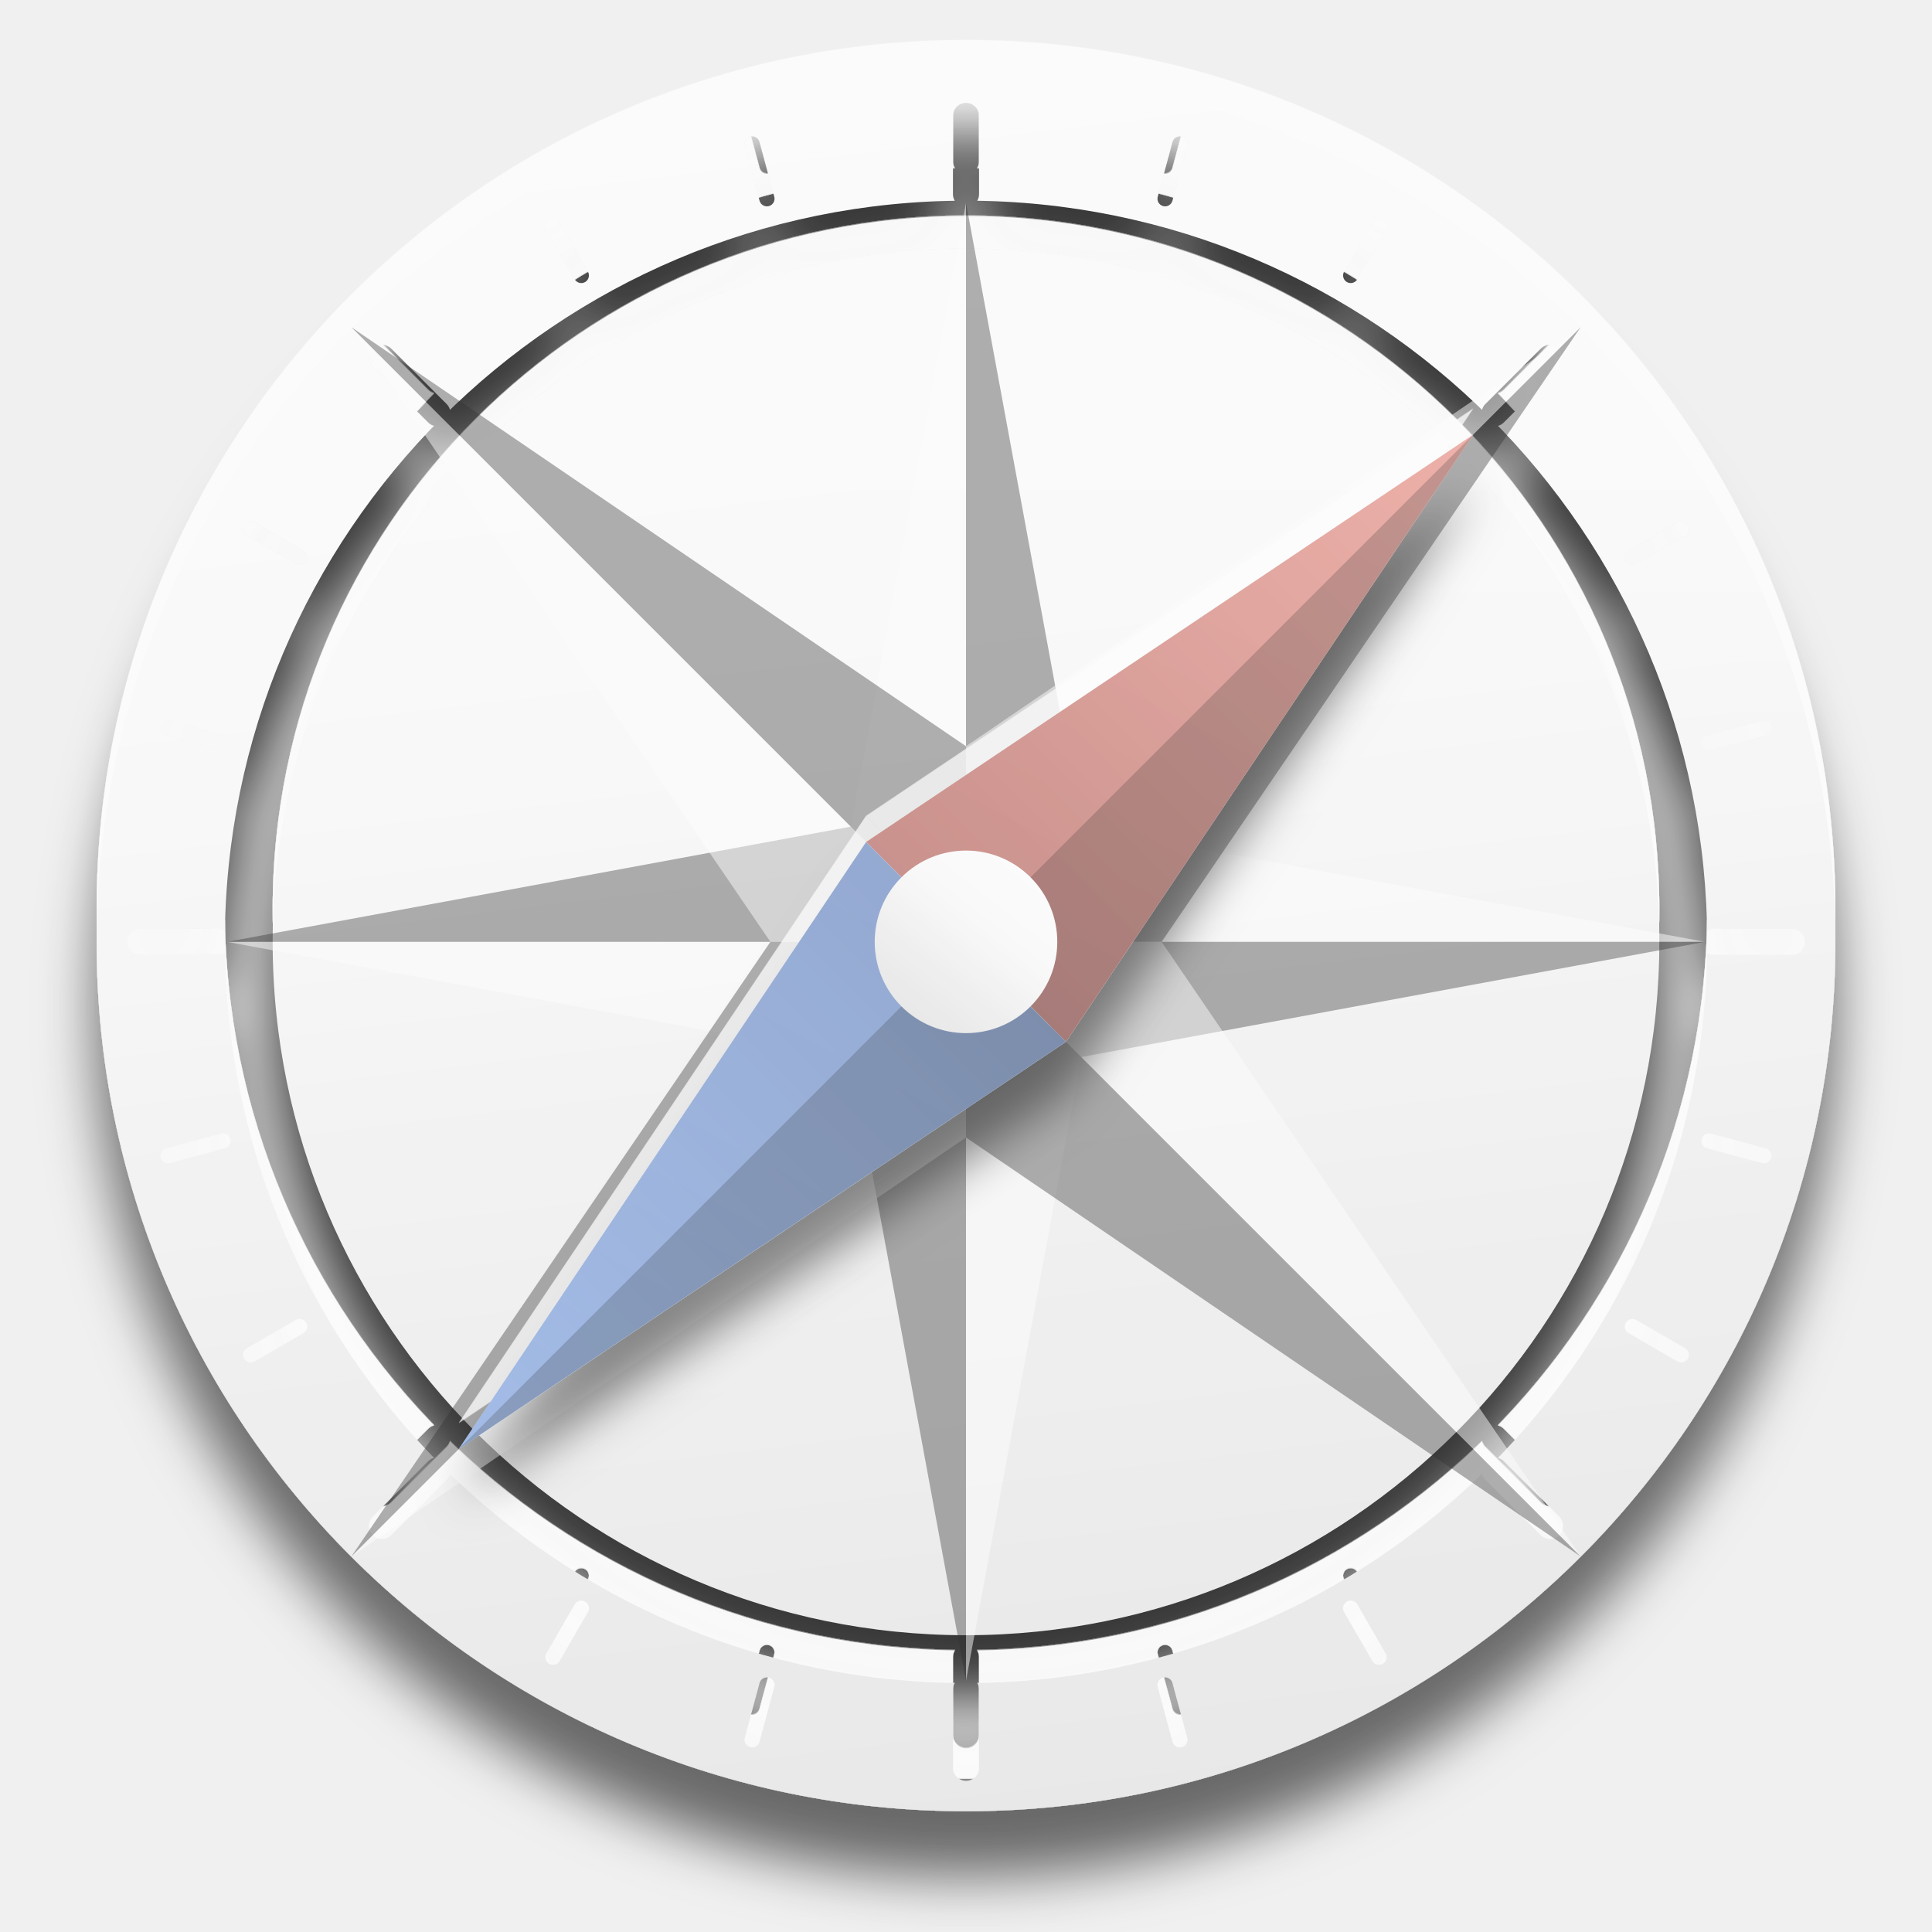
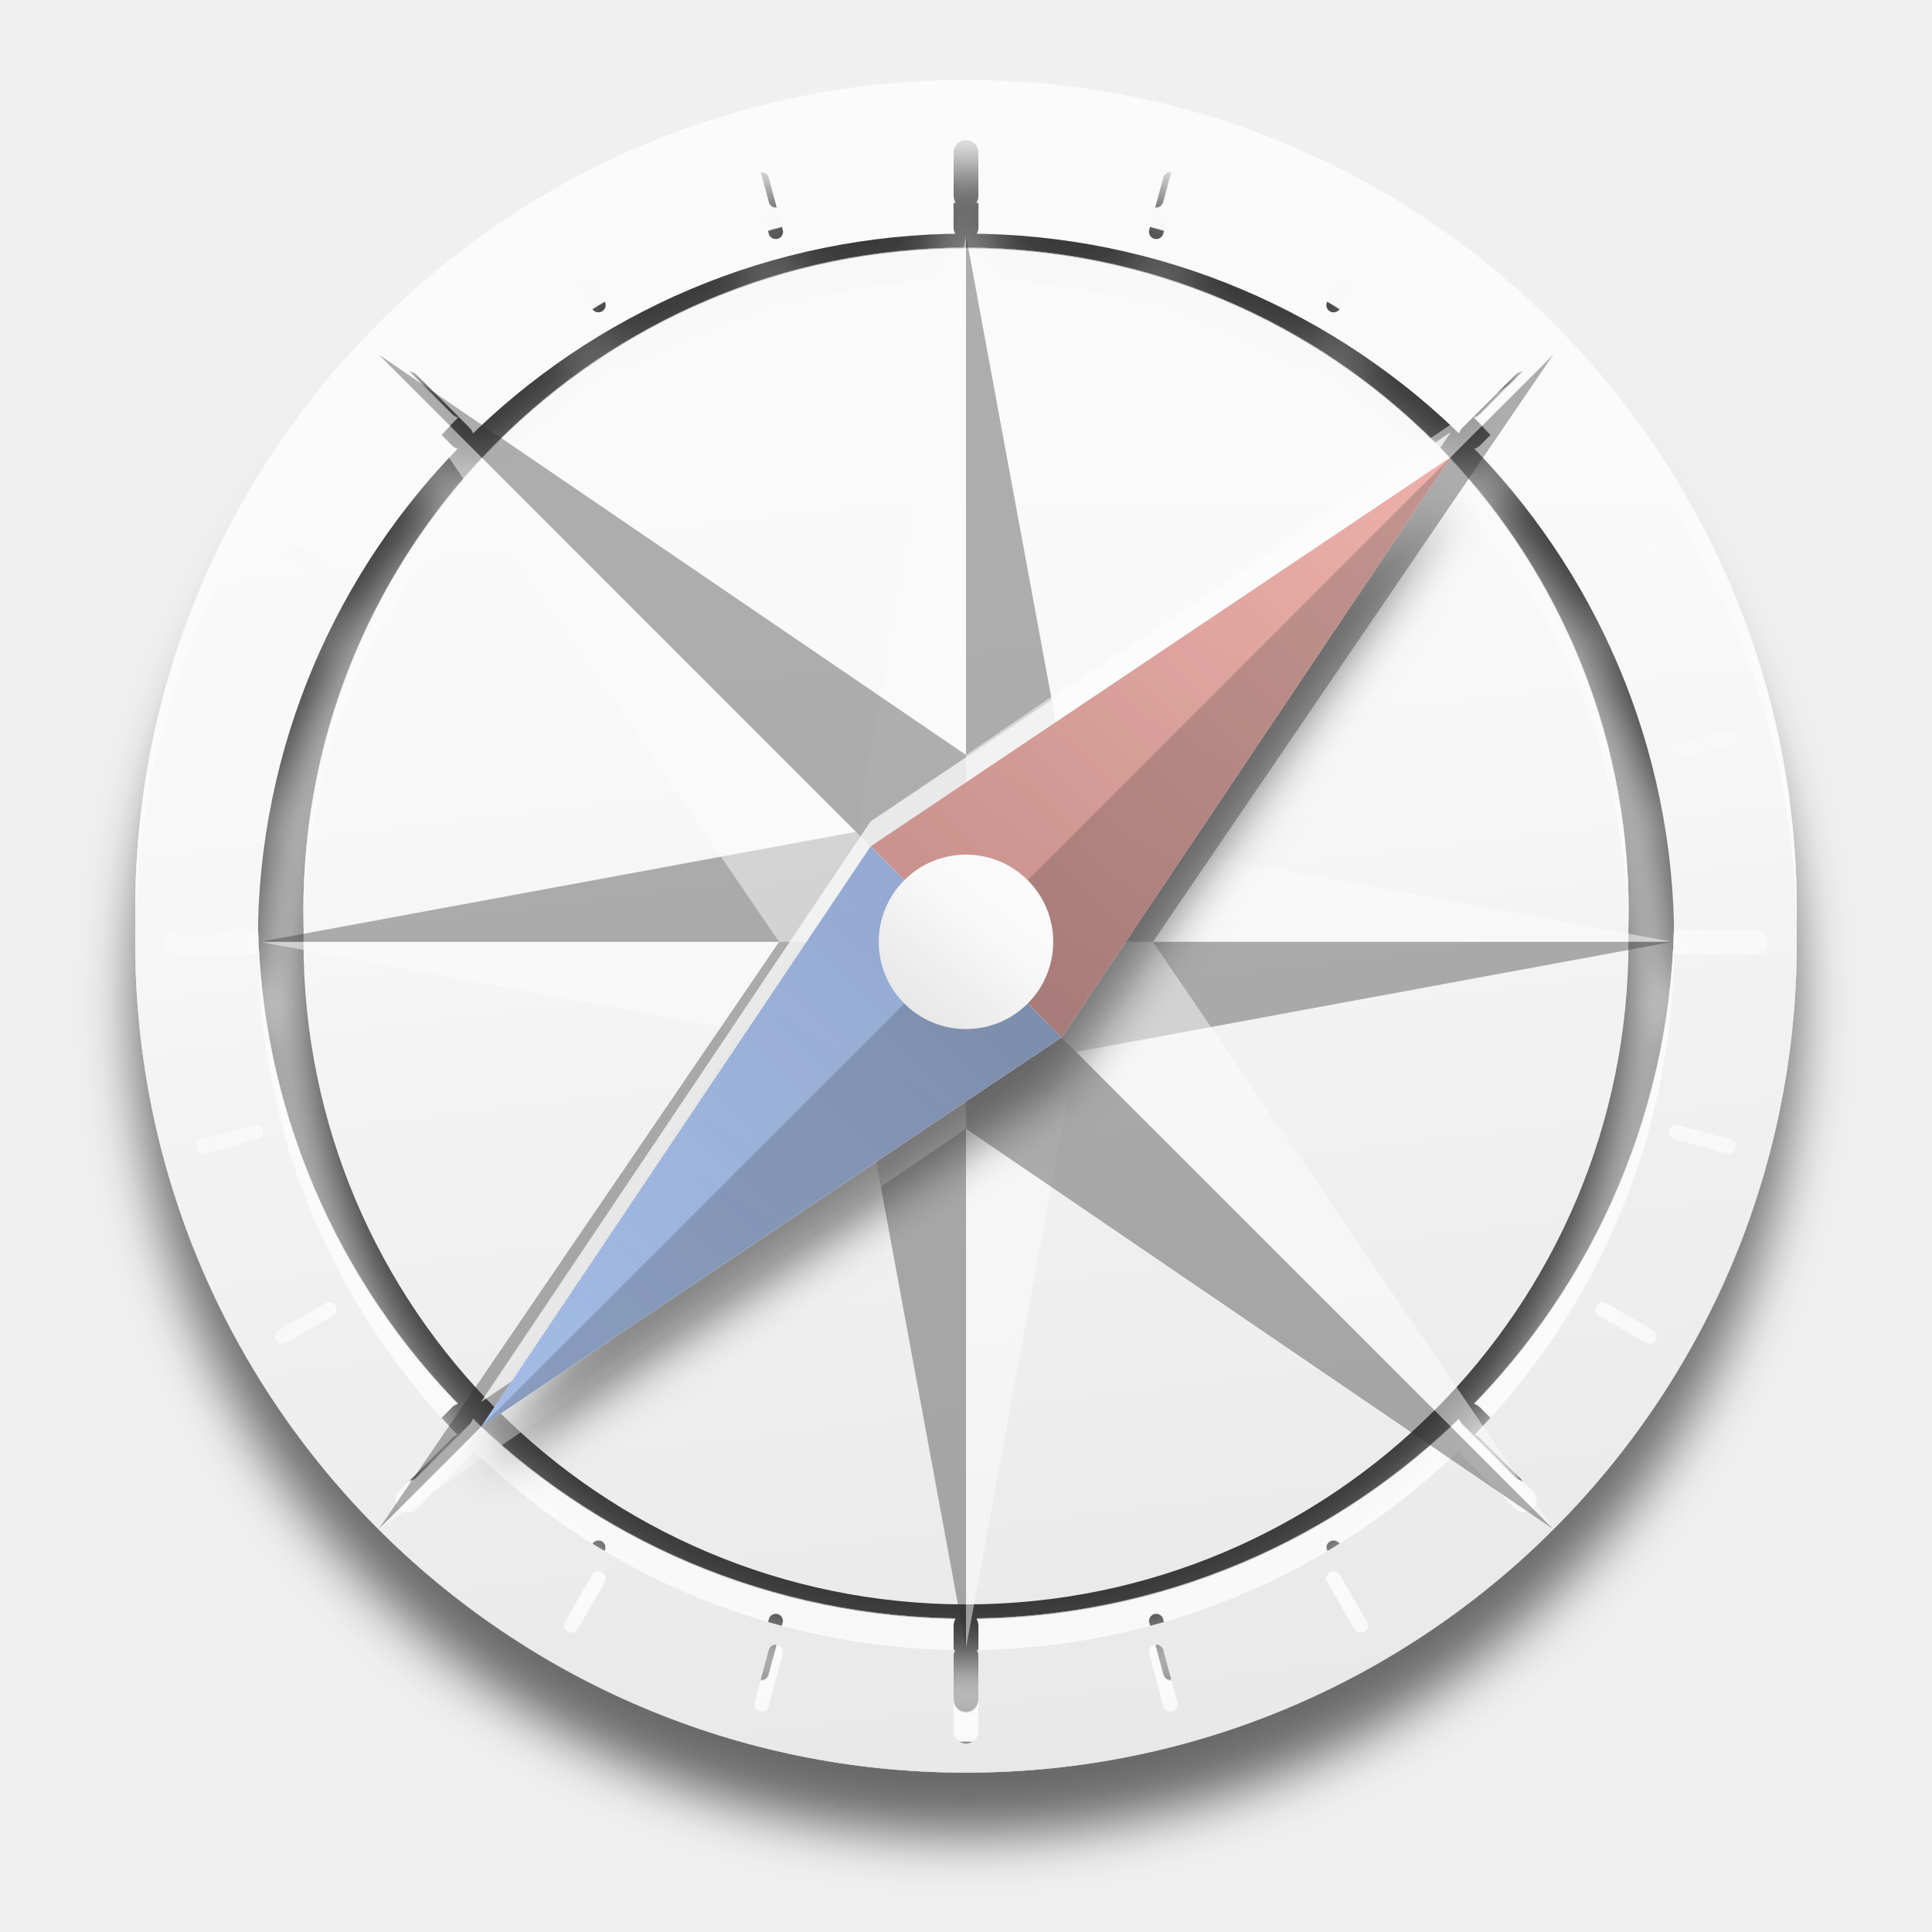
<svg xmlns="http://www.w3.org/2000/svg" viewBox="0 0 100 100" width="256" height="256">
  <defs>
    <linearGradient id="c" x1=".44" y1="0" x2=".56" y2="1">
      <stop offset="0" stop-color="#fefefe" />
      <stop offset=".38" stop-color="#fafafa" />
      <stop offset=".72" stop-color="#eeeeee" />
      <stop offset="1" stop-color="#e6e6e6" />
    </linearGradient>
    <linearGradient id="g" x1="0" y1="0" x2="0" y2="1">
      <stop offset="0" stop-color="#fff" stop-opacity="0.22" />
      <stop offset=".55" stop-color="#fff" stop-opacity="0" />
    </linearGradient>
    <linearGradient id="cr" x1="0" y1="0" x2="0" y2="1">
      <stop offset="0" stop-color="#e3685a" />
      <stop offset="1" stop-color="#a8372d" />
    </linearGradient>
    <linearGradient id="cb" x1="0" y1="1" x2="0" y2="0">
      <stop offset="0" stop-color="#5a8de3" />
      <stop offset="1" stop-color="#2d58a8" />
    </linearGradient>
    <clipPath id="cl">
      <circle cx="50" cy="50" r="40" />
    </clipPath>
    <filter id="ce" filterUnits="userSpaceOnUse" x="-20" y="-20" width="140" height="140">
      <feOffset in="SourceAlpha" dy="3.00" result="down" />
      <feGaussianBlur in="down" stdDeviation="1.30" result="soft" />
      <feFlood flood-color="#000" flood-opacity="0.70" />
      <feComposite in2="soft" operator="in" result="shade" />
      <feOffset in="SourceAlpha" dy="-1.50" result="up" />
      <feFlood flood-color="#fff" flood-opacity="0.95" />
      <feComposite in2="up" operator="in" result="lit" />
      <feMerge>
        <feMergeNode in="shade" />
        <feMergeNode in="lit" />
        <feMergeNode in="SourceGraphic" />
      </feMerge>
    </filter>
    <filter id="cd" filterUnits="userSpaceOnUse" x="-20" y="-20" width="140" height="140">
      <feOffset in="SourceAlpha" dy="3.00" result="down" />
      <feGaussianBlur in="down" stdDeviation="1.30" result="soft" />
      <feFlood flood-color="#000" flood-opacity="0.95" />
      <feComposite in2="soft" operator="in" result="shade" />
      <feOffset in="SourceAlpha" dy="-1.50" result="up" />
      <feFlood flood-color="#fff" flood-opacity="0.95" />
      <feComposite in2="up" operator="in" result="lit" />
      <feMerge>
        <feMergeNode in="shade" />
        <feMergeNode in="lit" />
      </feMerge>
    </filter>
    <filter id="cn" filterUnits="userSpaceOnUse" x="-20" y="-20" width="140" height="140">
      <feOffset in="SourceAlpha" dy="2.40" result="down" />
      <feGaussianBlur in="down" stdDeviation="1.04" result="soft" />
      <feFlood flood-color="#000" flood-opacity="0.56" />
      <feComposite in2="soft" operator="in" result="shade" />
      <feOffset in="SourceAlpha" dy="-1.20" result="up" />
      <feFlood flood-color="#fff" flood-opacity="0.76" />
      <feComposite in2="up" operator="in" result="lit" />
      <feMerge>
        <feMergeNode in="shade" />
        <feMergeNode in="lit" />
        <feMergeNode in="SourceGraphic" />
      </feMerge>
    </filter>
    <mask id="cut" maskUnits="userSpaceOnUse" x="-20" y="-20" width="140" height="140">
      <rect x="-20" y="-20" width="140" height="140" fill="#fff" />
      <circle cx="50" cy="50" r="33" fill="none" stroke="#000" stroke-width="2.2" />
      <line x1="74.32" y1="25.68" x2="76.87" y2="23.13" stroke="#000" stroke-width="1.2" stroke-linecap="round" />
      <line x1="80.66" y1="32.30" x2="82.91" y2="31.00" stroke="#000" stroke-width="0.7" stroke-linecap="round" />
      <line x1="84.19" y1="40.84" x2="86.71" y2="40.16" stroke="#000" stroke-width="0.7" stroke-linecap="round" />
      <line x1="84.40" y1="50.00" x2="88.00" y2="50.00" stroke="#000" stroke-width="1.2" stroke-linecap="round" />
      <line x1="84.19" y1="59.16" x2="86.71" y2="59.84" stroke="#000" stroke-width="0.7" stroke-linecap="round" />
      <line x1="80.66" y1="67.70" x2="82.91" y2="69.00" stroke="#000" stroke-width="0.7" stroke-linecap="round" />
      <line x1="74.32" y1="74.32" x2="76.87" y2="76.87" stroke="#000" stroke-width="1.2" stroke-linecap="round" />
      <line x1="67.70" y1="80.66" x2="69.00" y2="82.91" stroke="#000" stroke-width="0.7" stroke-linecap="round" />
      <line x1="59.16" y1="84.19" x2="59.84" y2="86.71" stroke="#000" stroke-width="0.7" stroke-linecap="round" />
      <line x1="50.00" y1="84.40" x2="50.00" y2="88.00" stroke="#000" stroke-width="1.2" stroke-linecap="round" />
      <line x1="40.84" y1="84.19" x2="40.16" y2="86.71" stroke="#000" stroke-width="0.7" stroke-linecap="round" />
      <line x1="32.30" y1="80.66" x2="31.00" y2="82.91" stroke="#000" stroke-width="0.7" stroke-linecap="round" />
      <line x1="25.68" y1="74.32" x2="23.13" y2="76.87" stroke="#000" stroke-width="1.2" stroke-linecap="round" />
      <line x1="19.34" y1="67.70" x2="17.09" y2="69.00" stroke="#000" stroke-width="0.7" stroke-linecap="round" />
      <line x1="15.81" y1="59.16" x2="13.29" y2="59.84" stroke="#000" stroke-width="0.7" stroke-linecap="round" />
      <line x1="15.60" y1="50.00" x2="12.00" y2="50.00" stroke="#000" stroke-width="1.2" stroke-linecap="round" />
      <line x1="15.81" y1="40.84" x2="13.29" y2="40.16" stroke="#000" stroke-width="0.7" stroke-linecap="round" />
      <line x1="19.34" y1="32.30" x2="17.09" y2="31.00" stroke="#000" stroke-width="0.7" stroke-linecap="round" />
      <line x1="25.68" y1="25.68" x2="23.13" y2="23.13" stroke="#000" stroke-width="1.2" stroke-linecap="round" />
      <line x1="32.30" y1="19.34" x2="31.00" y2="17.09" stroke="#000" stroke-width="0.7" stroke-linecap="round" />
      <line x1="40.84" y1="15.81" x2="40.16" y2="13.29" stroke="#000" stroke-width="0.7" stroke-linecap="round" />
      <line x1="50.00" y1="15.60" x2="50.00" y2="12.00" stroke="#000" stroke-width="1.2" stroke-linecap="round" />
      <line x1="59.16" y1="15.81" x2="59.84" y2="13.29" stroke="#000" stroke-width="0.7" stroke-linecap="round" />
      <line x1="67.70" y1="19.34" x2="69.00" y2="17.09" stroke="#000" stroke-width="0.7" stroke-linecap="round" />
    </mask>
    <mask id="pl" maskUnits="userSpaceOnUse" x="-20" y="-20" width="140" height="140">
      <circle cx="50" cy="50" r="40" fill="#fff" />
      <circle cx="50" cy="50" r="33" fill="none" stroke="#000" stroke-width="2.2" />
      <line x1="74.32" y1="25.68" x2="76.87" y2="23.13" stroke="#000" stroke-width="1.2" stroke-linecap="round" />
      <line x1="80.66" y1="32.30" x2="82.91" y2="31.00" stroke="#000" stroke-width="0.7" stroke-linecap="round" />
      <line x1="84.19" y1="40.84" x2="86.71" y2="40.16" stroke="#000" stroke-width="0.7" stroke-linecap="round" />
      <line x1="84.40" y1="50.00" x2="88.00" y2="50.00" stroke="#000" stroke-width="1.2" stroke-linecap="round" />
      <line x1="84.19" y1="59.16" x2="86.71" y2="59.84" stroke="#000" stroke-width="0.7" stroke-linecap="round" />
      <line x1="80.66" y1="67.70" x2="82.91" y2="69.00" stroke="#000" stroke-width="0.7" stroke-linecap="round" />
      <line x1="74.32" y1="74.32" x2="76.87" y2="76.87" stroke="#000" stroke-width="1.2" stroke-linecap="round" />
      <line x1="67.70" y1="80.66" x2="69.00" y2="82.91" stroke="#000" stroke-width="0.7" stroke-linecap="round" />
      <line x1="59.16" y1="84.19" x2="59.84" y2="86.71" stroke="#000" stroke-width="0.7" stroke-linecap="round" />
      <line x1="50.00" y1="84.40" x2="50.00" y2="88.00" stroke="#000" stroke-width="1.2" stroke-linecap="round" />
      <line x1="40.84" y1="84.19" x2="40.16" y2="86.71" stroke="#000" stroke-width="0.7" stroke-linecap="round" />
      <line x1="32.30" y1="80.66" x2="31.00" y2="82.91" stroke="#000" stroke-width="0.7" stroke-linecap="round" />
      <line x1="25.68" y1="74.32" x2="23.13" y2="76.87" stroke="#000" stroke-width="1.2" stroke-linecap="round" />
      <line x1="19.34" y1="67.70" x2="17.09" y2="69.00" stroke="#000" stroke-width="0.7" stroke-linecap="round" />
      <line x1="15.81" y1="59.16" x2="13.29" y2="59.84" stroke="#000" stroke-width="0.7" stroke-linecap="round" />
      <line x1="15.60" y1="50.00" x2="12.00" y2="50.00" stroke="#000" stroke-width="1.2" stroke-linecap="round" />
      <line x1="15.81" y1="40.84" x2="13.29" y2="40.16" stroke="#000" stroke-width="0.7" stroke-linecap="round" />
      <line x1="19.34" y1="32.30" x2="17.09" y2="31.00" stroke="#000" stroke-width="0.7" stroke-linecap="round" />
      <line x1="25.68" y1="25.68" x2="23.13" y2="23.13" stroke="#000" stroke-width="1.2" stroke-linecap="round" />
      <line x1="32.30" y1="19.34" x2="31.00" y2="17.09" stroke="#000" stroke-width="0.7" stroke-linecap="round" />
      <line x1="40.84" y1="15.81" x2="40.16" y2="13.29" stroke="#000" stroke-width="0.7" stroke-linecap="round" />
      <line x1="50.00" y1="15.60" x2="50.00" y2="12.00" stroke="#000" stroke-width="1.2" stroke-linecap="round" />
      <line x1="59.16" y1="15.81" x2="59.84" y2="13.29" stroke="#000" stroke-width="0.7" stroke-linecap="round" />
      <line x1="67.70" y1="19.34" x2="69.00" y2="17.09" stroke="#000" stroke-width="0.7" stroke-linecap="round" />
    </mask>
    <mask id="op" maskUnits="userSpaceOnUse" x="-20" y="-20" width="140" height="140">
      <circle cx="50" cy="50" r="33" fill="none" stroke="#fff" stroke-width="2.2" />
      <line x1="74.32" y1="25.68" x2="76.87" y2="23.13" stroke="#fff" stroke-width="1.2" stroke-linecap="round" />
      <line x1="80.66" y1="32.30" x2="82.91" y2="31.00" stroke="#fff" stroke-width="0.7" stroke-linecap="round" />
      <line x1="84.19" y1="40.84" x2="86.71" y2="40.16" stroke="#fff" stroke-width="0.7" stroke-linecap="round" />
      <line x1="84.40" y1="50.00" x2="88.00" y2="50.00" stroke="#fff" stroke-width="1.2" stroke-linecap="round" />
      <line x1="84.19" y1="59.16" x2="86.71" y2="59.84" stroke="#fff" stroke-width="0.7" stroke-linecap="round" />
      <line x1="80.66" y1="67.70" x2="82.91" y2="69.00" stroke="#fff" stroke-width="0.7" stroke-linecap="round" />
      <line x1="74.32" y1="74.32" x2="76.87" y2="76.87" stroke="#fff" stroke-width="1.2" stroke-linecap="round" />
      <line x1="67.70" y1="80.66" x2="69.00" y2="82.91" stroke="#fff" stroke-width="0.7" stroke-linecap="round" />
      <line x1="59.16" y1="84.19" x2="59.84" y2="86.71" stroke="#fff" stroke-width="0.7" stroke-linecap="round" />
      <line x1="50.00" y1="84.40" x2="50.00" y2="88.00" stroke="#fff" stroke-width="1.2" stroke-linecap="round" />
      <line x1="40.84" y1="84.19" x2="40.16" y2="86.71" stroke="#fff" stroke-width="0.7" stroke-linecap="round" />
      <line x1="32.30" y1="80.66" x2="31.00" y2="82.91" stroke="#fff" stroke-width="0.7" stroke-linecap="round" />
      <line x1="25.68" y1="74.32" x2="23.13" y2="76.87" stroke="#fff" stroke-width="1.2" stroke-linecap="round" />
      <line x1="19.34" y1="67.70" x2="17.09" y2="69.00" stroke="#fff" stroke-width="0.7" stroke-linecap="round" />
      <line x1="15.81" y1="59.16" x2="13.29" y2="59.84" stroke="#fff" stroke-width="0.7" stroke-linecap="round" />
      <line x1="15.60" y1="50.00" x2="12.00" y2="50.00" stroke="#fff" stroke-width="1.2" stroke-linecap="round" />
      <line x1="15.81" y1="40.84" x2="13.29" y2="40.16" stroke="#fff" stroke-width="0.7" stroke-linecap="round" />
      <line x1="19.34" y1="32.30" x2="17.09" y2="31.00" stroke="#fff" stroke-width="0.7" stroke-linecap="round" />
      <line x1="25.68" y1="25.68" x2="23.13" y2="23.13" stroke="#fff" stroke-width="1.2" stroke-linecap="round" />
      <line x1="32.30" y1="19.34" x2="31.00" y2="17.09" stroke="#fff" stroke-width="0.7" stroke-linecap="round" />
      <line x1="40.84" y1="15.81" x2="40.16" y2="13.29" stroke="#fff" stroke-width="0.7" stroke-linecap="round" />
      <line x1="50.00" y1="15.60" x2="50.00" y2="12.00" stroke="#fff" stroke-width="1.2" stroke-linecap="round" />
      <line x1="59.16" y1="15.81" x2="59.84" y2="13.29" stroke="#fff" stroke-width="0.7" stroke-linecap="round" />
      <line x1="67.70" y1="19.34" x2="69.00" y2="17.09" stroke="#fff" stroke-width="0.7" stroke-linecap="round" />
    </mask>
  </defs>
  <g opacity=".8">
-     <g transform="translate(-6.25 -7.5) scale(1.125)">
+     <g transform="translate(-3.75 -5) scale(1.075)">
      <g mask="url(#cut)">
        <g filter="url(#ce)">
          <g fill="url(#c)">
            <circle cx="50" cy="50" r="40" />
          </g>
        </g>
        <g fill="url(#g)">
          <circle cx="50" cy="50" r="40" />
        </g>
      </g>
      <g mask="url(#op)">
        <g filter="url(#cd)">
          <rect mask="url(#pl)" fill="#000" x="-20" y="-20" width="140" height="140" />
        </g>
      </g>
      <g clip-path="url(#cl)">
        <path d="M50 50 L84.00 50.00 L55.30 44.70 Z" fill="#fff" opacity=".5" />
        <path d="M50 50 L84.00 50.00 L55.30 55.30 Z" fill="#000" opacity=".38" />
        <path d="M50 50 L50.00 84.00 L55.30 55.30 Z" fill="#fff" opacity=".5" />
        <path d="M50 50 L50.00 84.00 L44.70 55.30 Z" fill="#000" opacity=".38" />
        <path d="M50 50 L16.00 50.00 L44.70 55.30 Z" fill="#fff" opacity=".5" />
        <path d="M50 50 L16.00 50.00 L44.70 44.70 Z" fill="#000" opacity=".38" />
        <path d="M50 50 L50.00 16.00 L44.70 44.70 Z" fill="#fff" opacity=".5" />
        <path d="M50 50 L50.00 16.00 L55.30 44.70 Z" fill="#000" opacity=".38" />
        <path d="M50 50 L78.28 21.72 L50.00 41.00 Z" fill="#fff" opacity=".5" />
        <path d="M50 50 L78.28 21.72 L59.00 50.00 Z" fill="#000" opacity=".38" />
        <path d="M50 50 L78.28 78.28 L59.00 50.00 Z" fill="#fff" opacity=".5" />
        <path d="M50 50 L78.28 78.28 L50.00 59.00 Z" fill="#000" opacity=".38" />
        <path d="M50 50 L21.72 78.28 L50.00 59.00 Z" fill="#fff" opacity=".5" />
        <path d="M50 50 L21.72 78.28 L41.00 50.00 Z" fill="#000" opacity=".38" />
        <path d="M50 50 L21.72 21.72 L41.00 50.00 Z" fill="#fff" opacity=".5" />
        <path d="M50 50 L21.72 21.72 L50.00 41.00 Z" fill="#000" opacity=".38" />
      </g>
      <g filter="url(#cn)">
        <g transform="rotate(45.00 50 50)">
          <path d="M50 17 L56.5 50 L43.5 50 Z" fill="url(#c)" />
          <path d="M50 17 L56.5 50 L43.5 50 Z" fill="url(#cr)" opacity="0.62" />
          <path d="M50 17 L56.5 50 L50 50 Z" fill="#000" opacity=".22" />
          <path d="M50 83 L56.5 50 L43.5 50 Z" fill="url(#c)" />
          <path d="M50 83 L56.5 50 L43.5 50 Z" fill="url(#cb)" opacity="0.62" />
          <path d="M50 83 L56.5 50 L50 50 Z" fill="#000" opacity=".22" />
          <circle cx="50" cy="50" r="4.2" fill="url(#c)" />
        </g>
      </g>
    </g>
  </g>
</svg>
